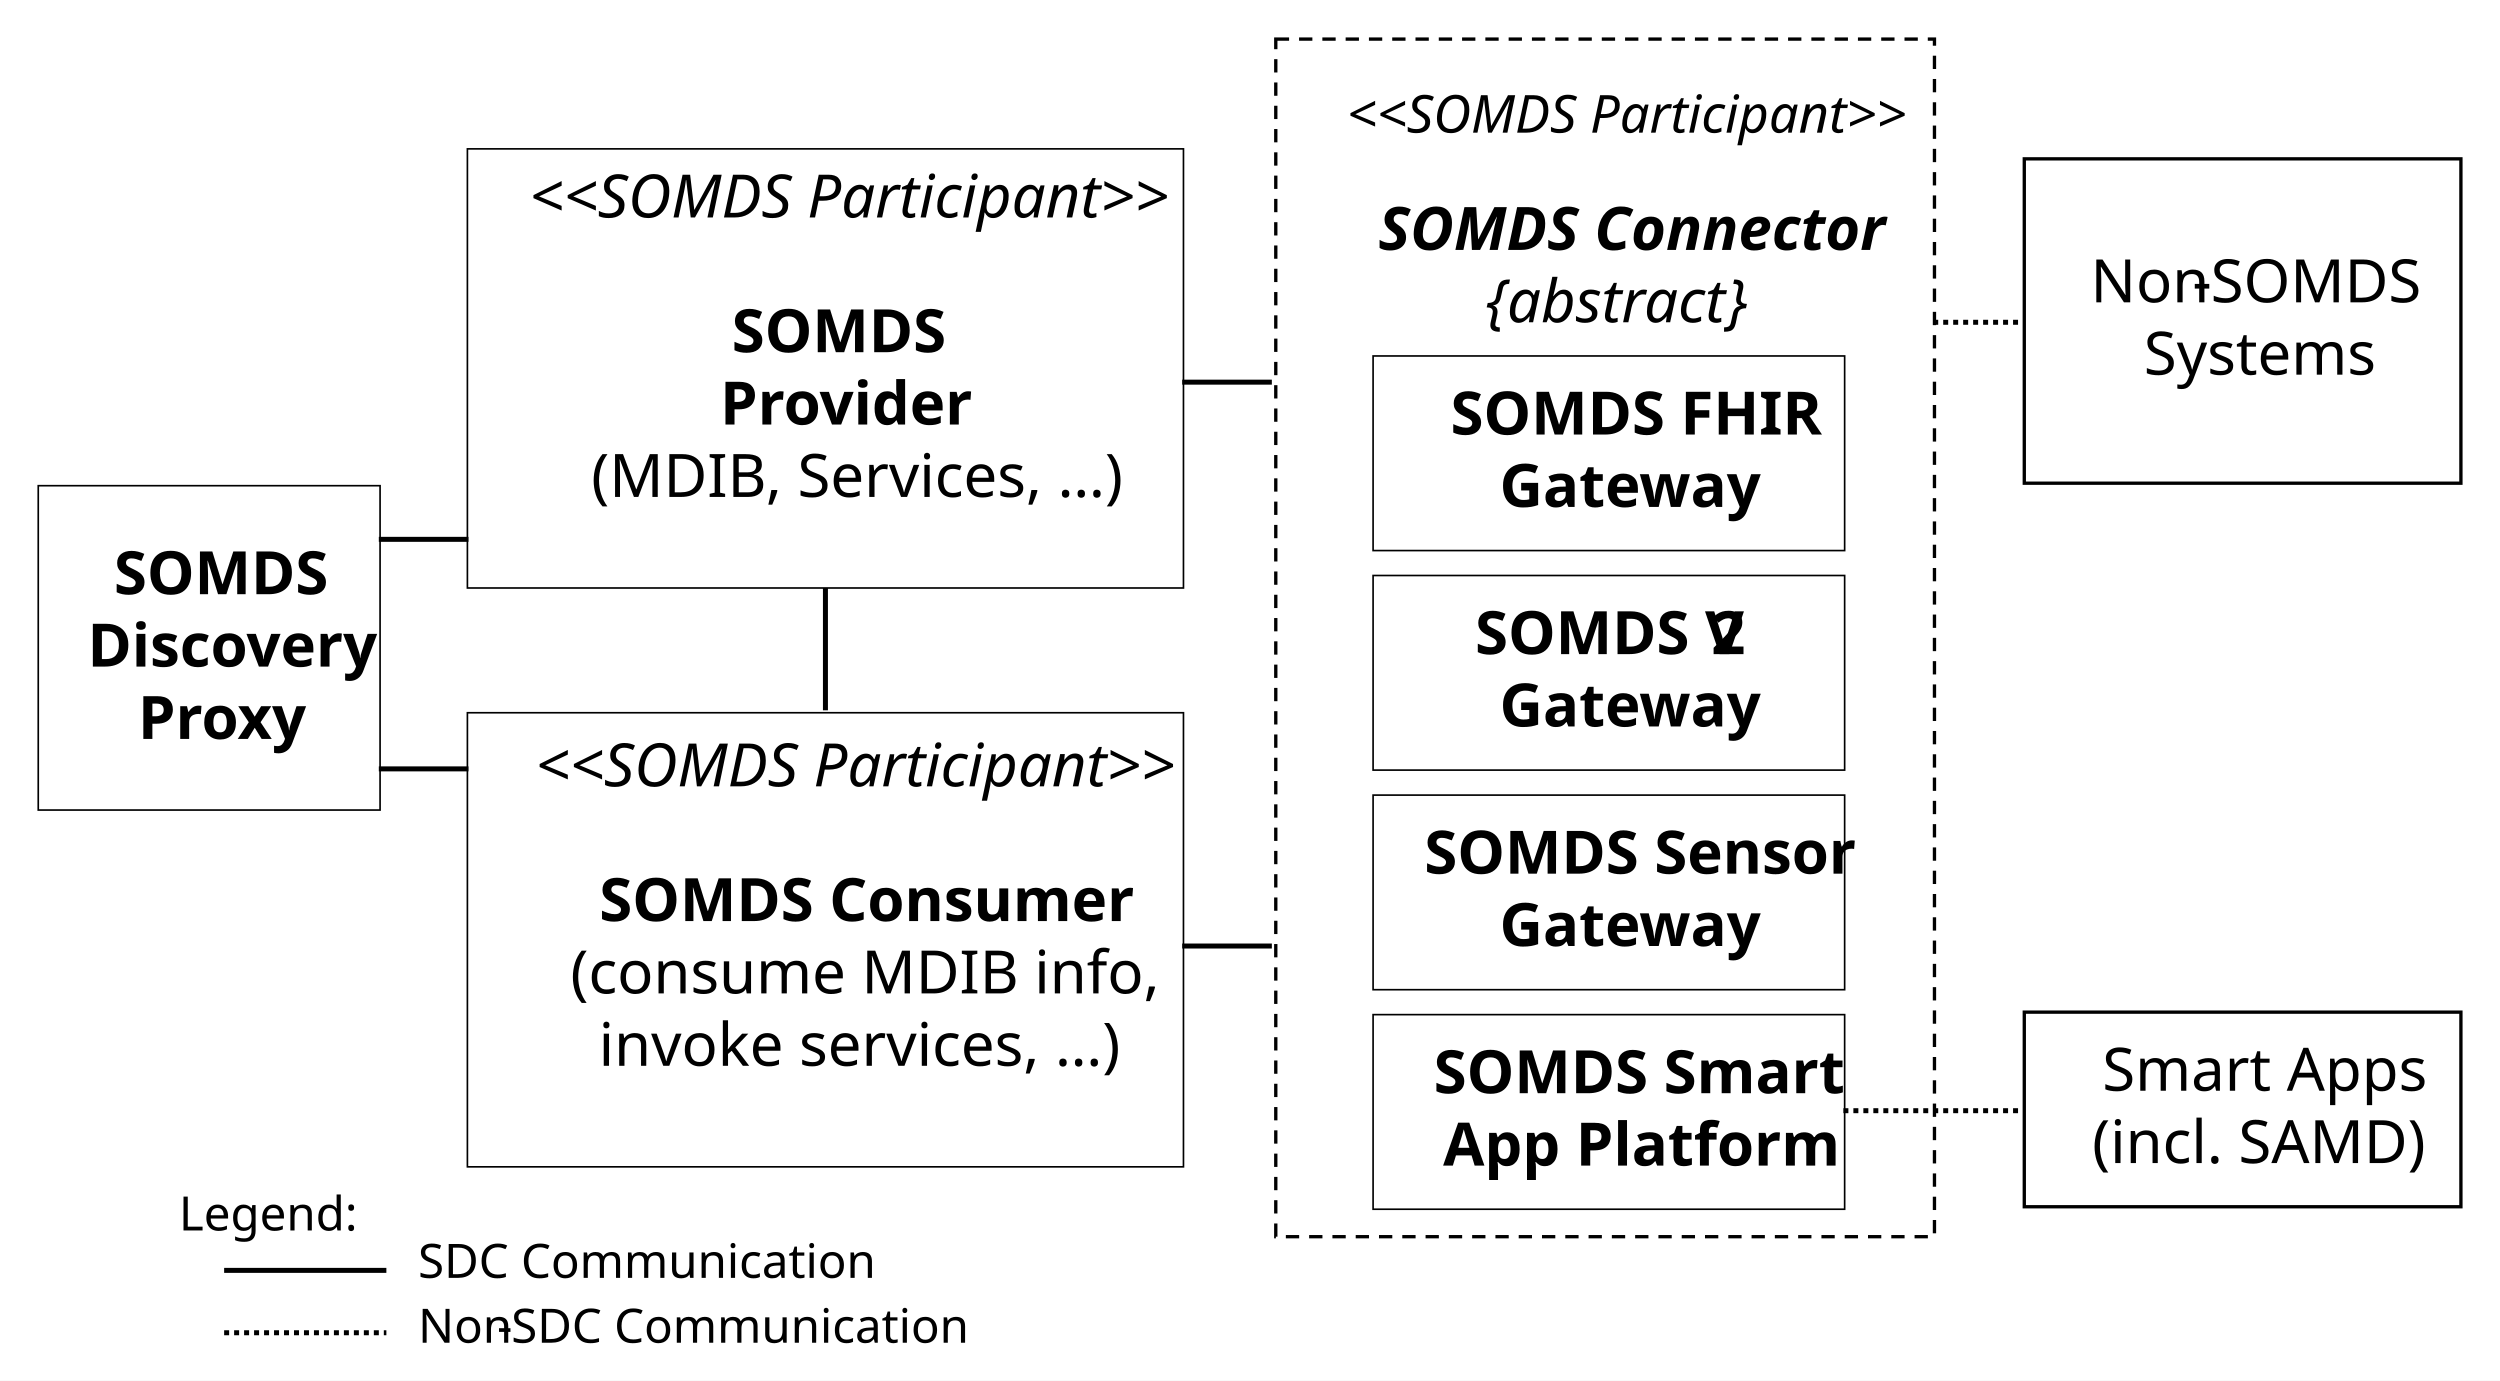
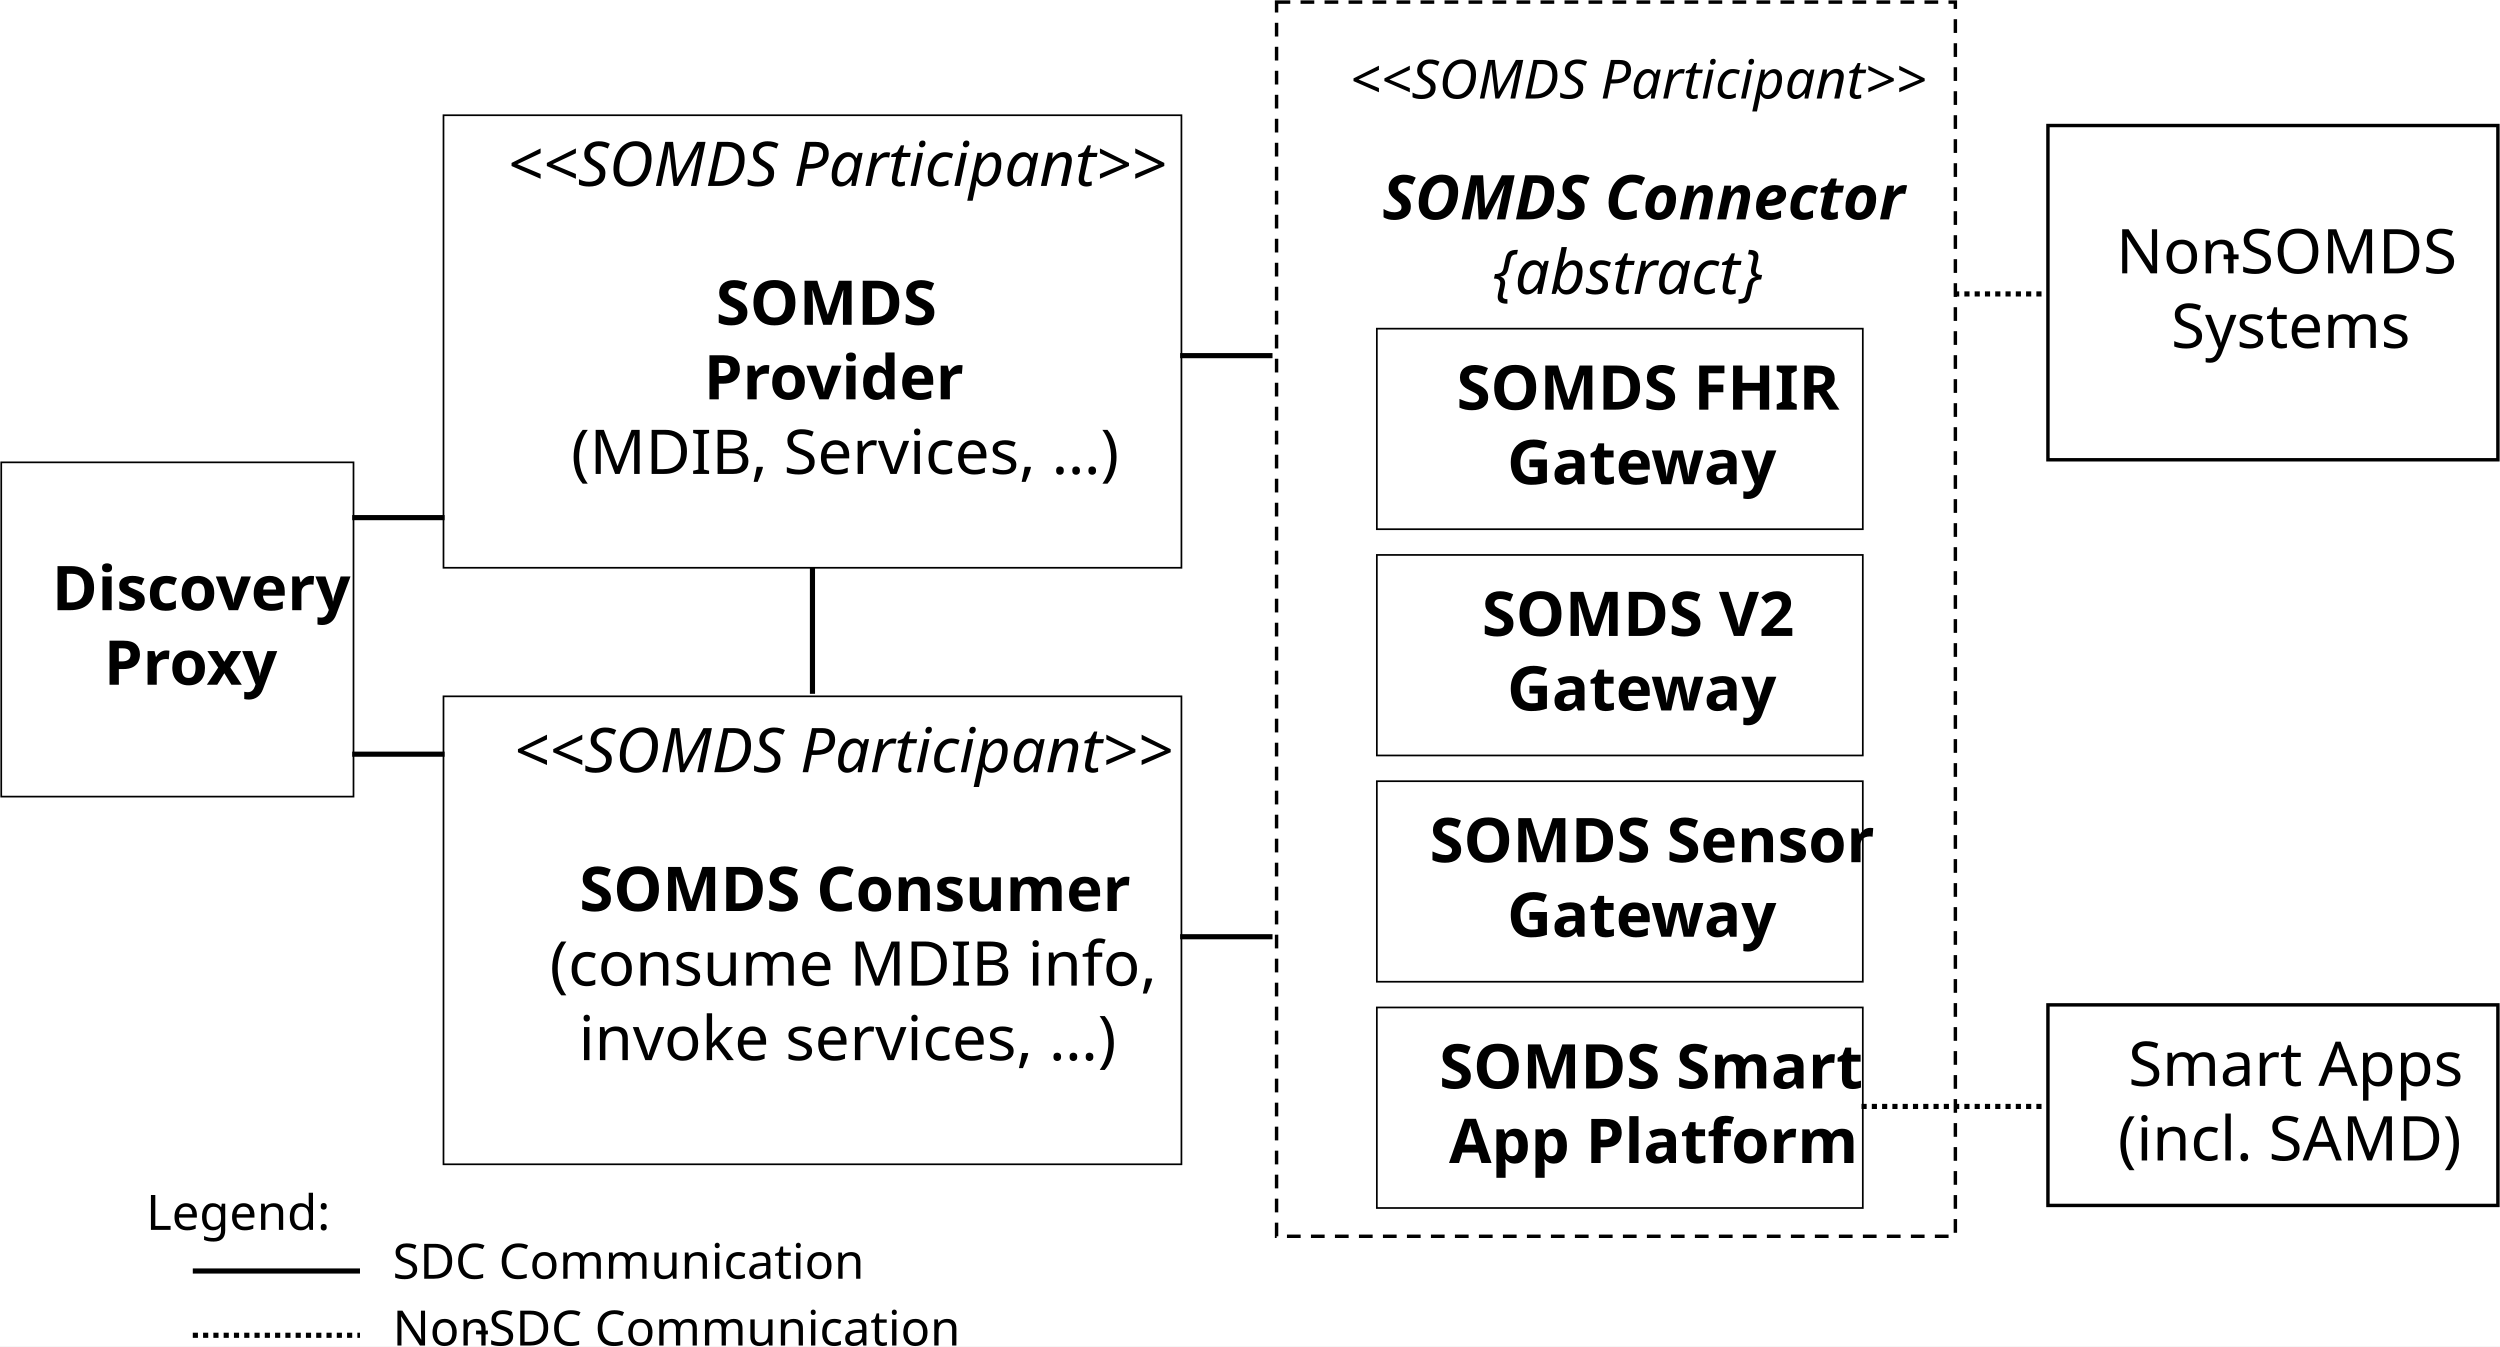
- <svg xmlns="http://www.w3.org/2000/svg" width="1002" height="553.343" overflow="hidden" version="1.1" id="svg120">
-   <defs id="defs124" />
-   <g id="g118" transform="translate(-145.1667,-98.83334)">
-     <rect style="fill:#ffffff" id="rect308" width="1017.495" height="565.662" x="139.359" y="95.349" />
+ <svg xmlns="http://www.w3.org/2000/svg" width="972.3" height="523.643" overflow="hidden" version="1.1" id="svg116">
+   <defs id="defs120" />
+   <g id="g114" transform="translate(-160.0167,-113.6833)">
+     <rect style="fill:#ffffff" id="rect384" width="996.588" height="547.078" x="148.401" y="104.391" />
    <rect x="695.5" y="241.5" width="189" height="78" fill="#ffffff" id="rect4" />
    <path d="m 695.167,241.167 h 189.666 v 78.666 H 695.167 Z m 0.666,78.333 -0.333,-0.333 h 189 l -0.333,0.333 v -78 l 0.333,0.333 h -189 l 0.333,-0.333 z" id="path6" />
    <text font-family="Calibri, Calibri_MSFontService, sans-serif" font-weight="700" font-size="24px" transform="translate(726.526,273)" id="text8">SOMDS FHIR</text>
    <text font-family="Calibri, Calibri_MSFontService, sans-serif" font-weight="700" font-size="24px" transform="translate(746.193,302)" id="text10">Gateway</text>
    <rect x="956.5" y="162.5" width="175" height="130" stroke="#000000" stroke-width="1.333" stroke-miterlimit="8" fill="none" id="rect12" />
    <text font-family="Calibri, Calibri_MSFontService, sans-serif" font-weight="400" font-size="24px" transform="translate(983.047,220)" id="text14">Non</text>
    <text font-family="Calibri, Calibri_MSFontService, sans-serif" font-weight="400" font-size="24px" transform="translate(1023.88,220)" id="text16">-</text>
    <text font-family="Calibri, Calibri_MSFontService, sans-serif" font-weight="400" font-size="24px" transform="translate(1031.21,220)" id="text18">SOMDS</text>
    <text font-family="Calibri, Calibri_MSFontService, sans-serif" font-weight="400" font-size="24px" transform="translate(1004.4,249)" id="text20">Systems</text>
    <path d="m 476,334 v 49.524" stroke="#000000" stroke-width="2" stroke-miterlimit="8" fill="none" fill-rule="evenodd" id="path22" />
    <rect x="695.5" y="329.5" width="189" height="78" fill="#ffffff" id="rect24" />
    <path d="m 695.167,329.167 h 189.666 v 78.666 H 695.167 Z m 0.666,78.333 -0.333,-0.333 h 189 l -0.333,0.333 v -78 l 0.333,0.333 h -189 l 0.333,-0.333 z" id="path26" />
-     <text font-family="Calibri, Calibri_MSFontService, sans-serif" font-weight="700" font-size="24px" transform="translate(736.36,361)" id="text28">SOMDS V</text>
-     <text font-family="Calibri, Calibri_MSFontService, sans-serif" font-weight="700" font-size="24px" transform="translate(831.026,361)" id="text30">2</text>
-     <text font-family="Calibri, Calibri_MSFontService, sans-serif" font-weight="700" font-size="24px" transform="translate(746.193,390)" id="text32">Gateway</text>
-     <rect x="656.5" y="114.5" width="264" height="480" stroke="#000000" stroke-width="1.333" stroke-miterlimit="8" stroke-dasharray="5.333, 4" fill="none" id="rect34" />
-     <text font-family="Calibri, Calibri_MSFontService, sans-serif" font-style="italic" font-weight="700" font-size="24px" transform="translate(697.621,199)" id="text36">SOMDS Connector</text>
-     <text font-family="Calibri, Calibri_MSFontService, sans-serif" font-style="italic" font-weight="400" font-size="24px" transform="translate(740.767,228)" id="text38">{abstract}</text>
-     <rect x="695.5" y="417.5" width="189" height="78" fill="#ffffff" id="rect40" />
-     <path d="m 695.167,417.167 h 189.666 v 78.666 H 695.167 Z m 0.666,78.333 -0.333,-0.333 h 189 l -0.333,0.333 v -78 l 0.333,0.333 h -189 l 0.333,-0.333 z" id="path42" />
-     <text font-family="Calibri, Calibri_MSFontService, sans-serif" font-weight="700" font-size="24px" transform="translate(716.026,449)" id="text44">SOMDS Sensor</text>
-     <text font-family="Calibri, Calibri_MSFontService, sans-serif" font-weight="700" font-size="24px" transform="translate(746.193,478)" id="text46">Gateway</text>
-     <rect x="695.5" y="505.5" width="189" height="78" fill="#ffffff" id="rect48" />
-     <path d="m 695.167,505.167 h 189.666 v 78.666 H 695.167 Z m 0.666,78.333 -0.333,-0.333 h 189 l -0.333,0.333 v -78 l 0.333,0.333 h -189 l 0.333,-0.333 z" id="path50" />
-     <text font-family="Calibri, Calibri_MSFontService, sans-serif" font-weight="700" font-size="24px" transform="translate(719.776,537)" id="text52">SOMDS Smart</text>
-     <text font-family="Calibri, Calibri_MSFontService, sans-serif" font-weight="700" font-size="24px" transform="translate(723.563,566)" id="text54">App Platform</text>
-     <rect x="956.5" y="504.5" width="175" height="78" stroke="#000000" stroke-width="1.333" stroke-miterlimit="8" fill="none" id="rect56" />
-     <text font-family="Calibri, Calibri_MSFontService, sans-serif" font-weight="400" font-size="24px" transform="translate(987.77,536)" id="text58">Smart Apps</text>
-     <text font-family="Calibri, Calibri_MSFontService, sans-serif" font-weight="400" font-size="24px" transform="translate(983.717,565)" id="text60">(incl. SAMD)</text>
-     <rect x="332.5" y="158.5" width="287" height="176" stroke="#000000" stroke-width="0.667" stroke-miterlimit="8" fill="#ffffff" id="rect62" />
-     <text font-family="Calibri, Calibri_MSFontService, sans-serif" font-weight="700" font-size="24px" transform="translate(438.433,240)" id="text64">SOMDS</text>
-     <text font-family="Calibri, Calibri_MSFontService, sans-serif" font-weight="700" font-size="24px" transform="translate(433.78,269)" id="text66">Provider</text>
-     <text font-family="Calibri, Calibri_MSFontService, sans-serif" font-weight="400" font-size="24px" transform="translate(382.153,298)" id="text68">(MDIB, Services, …)</text>
-     <text font-family="Calibri, Calibri_MSFontService, sans-serif" font-style="italic" font-weight="400" font-size="24px" transform="translate(357.284,186)" id="text70">&lt;&lt;SOMDS Participant&gt;&gt;</text>
-     <rect x="332.5" y="384.5" width="287" height="182" stroke="#000000" stroke-width="0.667" stroke-miterlimit="8" fill="#ffffff" id="rect72" />
-     <text font-family="Calibri, Calibri_MSFontService, sans-serif" font-weight="700" font-size="24px" transform="translate(385.35,468)" id="text74">SOMDS Consumer</text>
-     <text font-family="Calibri, Calibri_MSFontService, sans-serif" font-weight="400" font-size="24px" transform="translate(373.823,497)" id="text76">(consume MDIB info,</text>
-     <text font-family="Calibri, Calibri_MSFontService, sans-serif" font-weight="400" font-size="24px" transform="translate(385.103,526)" id="text78">invoke services, …)</text>
-     <text font-family="Calibri, Calibri_MSFontService, sans-serif" font-style="italic" font-weight="400" font-size="24px" transform="translate(359.767,414)" id="text80">&lt;&lt;SOMDS Participant&gt;&gt;</text>
-     <text font-family="Calibri, Calibri_MSFontService, sans-serif" font-style="italic" font-weight="400" font-size="21px" transform="translate(684.954,152)" id="text82">&lt;&lt;SOMDS Participant&gt;&gt;</text>
-     <text font-family="Calibri, Calibri_MSFontService, sans-serif" font-weight="400" font-size="19px" transform="translate(216.873,592)" id="text84">Legend:</text>
-     <path d="m 235,608 h 65.024" stroke="#000000" stroke-width="2" stroke-miterlimit="8" fill="none" fill-rule="evenodd" id="path86" />
-     <path d="m 235,633 h 65.024" stroke="#000000" stroke-width="2" stroke-miterlimit="8" stroke-dasharray="2, 2" fill="none" fill-rule="evenodd" id="path88" />
-     <text font-family="Calibri, Calibri_MSFontService, sans-serif" font-weight="400" font-size="19px" transform="translate(312.733,611)" id="text90">SDC Communication</text>
-     <text font-family="Calibri, Calibri_MSFontService, sans-serif" font-weight="400" font-size="19px" transform="translate(312.733,637)" id="text92">Non</text>
-     <text font-family="Calibri, Calibri_MSFontService, sans-serif" font-weight="400" font-size="19px" transform="translate(344.399,637)" id="text94">-</text>
-     <text font-family="Calibri, Calibri_MSFontService, sans-serif" font-weight="400" font-size="19px" transform="translate(350.066,637)" id="text96">SDC Communication</text>
-     <rect x="160.5" y="293.5" width="137" height="130" stroke="#000000" stroke-width="0.667" stroke-miterlimit="8" fill="#ffffff" id="rect98" />
-     <text font-family="Calibri, Calibri_MSFontService, sans-serif" font-weight="700" font-size="24px" transform="translate(190.821,337)" id="text100">SOMDS</text>
-     <text font-family="Calibri, Calibri_MSFontService, sans-serif" font-weight="700" font-size="24px" transform="translate(180.228,366)" id="text102">Discovery</text>
-     <text font-family="Calibri, Calibri_MSFontService, sans-serif" font-weight="700" font-size="24px" transform="translate(200.461,395)" id="text104">Proxy</text>
-     <path d="m 297,315 h 35.921" stroke="#000000" stroke-width="2" stroke-miterlimit="8" fill="none" fill-rule="evenodd" id="path106" />
-     <path d="m 297,407 h 35.921" stroke="#000000" stroke-width="2" stroke-miterlimit="8" fill="none" fill-rule="evenodd" id="path108" />
-     <path d="m 619,252 h 35.921" stroke="#000000" stroke-width="2" stroke-miterlimit="8" fill="none" fill-rule="evenodd" id="path110" />
-     <path d="m 619,478 h 35.921" stroke="#000000" stroke-width="2" stroke-miterlimit="8" fill="none" fill-rule="evenodd" id="path112" />
-     <path d="m 920,228 h 35.921" stroke="#000000" stroke-width="2" stroke-miterlimit="8" stroke-dasharray="2, 2" fill="none" fill-rule="evenodd" id="path114" />
-     <path d="m 884,544 h 71.842" stroke="#000000" stroke-width="2" stroke-miterlimit="8" stroke-dasharray="2, 2" fill="none" fill-rule="evenodd" id="path116" />
+     <text font-family="Calibri, Calibri_MSFontService, sans-serif" font-weight="700" font-size="24px" transform="translate(736.36,361)" id="text28">SOMDS V2</text>
+     <text font-family="Calibri, Calibri_MSFontService, sans-serif" font-weight="700" font-size="24px" transform="translate(746.193,390)" id="text30">Gateway</text>
+     <rect x="656.5" y="114.5" width="264" height="480" stroke="#000000" stroke-width="1.333" stroke-miterlimit="8" stroke-dasharray="5.333, 4" fill="none" id="rect32" />
+     <text font-family="Calibri, Calibri_MSFontService, sans-serif" font-style="italic" font-weight="700" font-size="24px" transform="translate(697.621,199)" id="text34">SOMDS Connector</text>
+     <text font-family="Calibri, Calibri_MSFontService, sans-serif" font-style="italic" font-weight="400" font-size="24px" transform="translate(740.767,228)" id="text36">{abstract}</text>
+     <rect x="695.5" y="417.5" width="189" height="78" fill="#ffffff" id="rect38" />
+     <path d="m 695.167,417.167 h 189.666 v 78.666 H 695.167 Z m 0.666,78.333 -0.333,-0.333 h 189 l -0.333,0.333 v -78 l 0.333,0.333 h -189 l 0.333,-0.333 z" id="path40" />
+     <text font-family="Calibri, Calibri_MSFontService, sans-serif" font-weight="700" font-size="24px" transform="translate(716.026,449)" id="text42">SOMDS Sensor</text>
+     <text font-family="Calibri, Calibri_MSFontService, sans-serif" font-weight="700" font-size="24px" transform="translate(746.193,478)" id="text44">Gateway</text>
+     <rect x="695.5" y="505.5" width="189" height="78" fill="#ffffff" id="rect46" />
+     <path d="m 695.167,505.167 h 189.666 v 78.666 H 695.167 Z m 0.666,78.333 -0.333,-0.333 h 189 l -0.333,0.333 v -78 l 0.333,0.333 h -189 l 0.333,-0.333 z" id="path48" />
+     <text font-family="Calibri, Calibri_MSFontService, sans-serif" font-weight="700" font-size="24px" transform="translate(719.776,537)" id="text50">SOMDS Smart</text>
+     <text font-family="Calibri, Calibri_MSFontService, sans-serif" font-weight="700" font-size="24px" transform="translate(723.563,566)" id="text52">App Platform</text>
+     <rect x="956.5" y="504.5" width="175" height="78" stroke="#000000" stroke-width="1.333" stroke-miterlimit="8" fill="none" id="rect54" />
+     <text font-family="Calibri, Calibri_MSFontService, sans-serif" font-weight="400" font-size="24px" transform="translate(987.77,536)" id="text56">Smart Apps</text>
+     <text font-family="Calibri, Calibri_MSFontService, sans-serif" font-weight="400" font-size="24px" transform="translate(983.717,565)" id="text58">(incl. SAMD)</text>
+     <rect x="332.5" y="158.5" width="287" height="176" stroke="#000000" stroke-width="0.667" stroke-miterlimit="8" fill="#ffffff" id="rect60" />
+     <text font-family="Calibri, Calibri_MSFontService, sans-serif" font-weight="700" font-size="24px" transform="translate(438.433,240)" id="text62">SOMDS</text>
+     <text font-family="Calibri, Calibri_MSFontService, sans-serif" font-weight="700" font-size="24px" transform="translate(433.78,269)" id="text64">Provider</text>
+     <text font-family="Calibri, Calibri_MSFontService, sans-serif" font-weight="400" font-size="24px" transform="translate(382.153,298)" id="text66">(MDIB, Services, …)</text>
+     <text font-family="Calibri, Calibri_MSFontService, sans-serif" font-style="italic" font-weight="400" font-size="24px" transform="translate(357.284,186)" id="text68">&lt;&lt;SOMDS Participant&gt;&gt;</text>
+     <rect x="332.5" y="384.5" width="287" height="182" stroke="#000000" stroke-width="0.667" stroke-miterlimit="8" fill="#ffffff" id="rect70" />
+     <text font-family="Calibri, Calibri_MSFontService, sans-serif" font-weight="700" font-size="24px" transform="translate(385.35,468)" id="text72">SOMDS Consumer</text>
+     <text font-family="Calibri, Calibri_MSFontService, sans-serif" font-weight="400" font-size="24px" transform="translate(373.823,497)" id="text74">(consume MDIB info,</text>
+     <text font-family="Calibri, Calibri_MSFontService, sans-serif" font-weight="400" font-size="24px" transform="translate(385.103,526)" id="text76">invoke services, …)</text>
+     <text font-family="Calibri, Calibri_MSFontService, sans-serif" font-style="italic" font-weight="400" font-size="24px" transform="translate(359.767,414)" id="text78">&lt;&lt;SOMDS Participant&gt;&gt;</text>
+     <text font-family="Calibri, Calibri_MSFontService, sans-serif" font-style="italic" font-weight="400" font-size="21px" transform="translate(684.954,152)" id="text80">&lt;&lt;SOMDS Participant&gt;&gt;</text>
+     <text font-family="Calibri, Calibri_MSFontService, sans-serif" font-weight="400" font-size="19px" transform="translate(216.873,592)" id="text82">Legend:</text>
+     <path d="m 235,608 h 65.024" stroke="#000000" stroke-width="2" stroke-miterlimit="8" fill="none" fill-rule="evenodd" id="path84" />
+     <path d="m 235,633 h 65.024" stroke="#000000" stroke-width="2" stroke-miterlimit="8" stroke-dasharray="2, 2" fill="none" fill-rule="evenodd" id="path86" />
+     <text font-family="Calibri, Calibri_MSFontService, sans-serif" font-weight="400" font-size="19px" transform="translate(312.733,611)" id="text88">SDC Communication</text>
+     <text font-family="Calibri, Calibri_MSFontService, sans-serif" font-weight="400" font-size="19px" transform="translate(312.733,637)" id="text90">Non</text>
+     <text font-family="Calibri, Calibri_MSFontService, sans-serif" font-weight="400" font-size="19px" transform="translate(344.399,637)" id="text92">-</text>
+     <text font-family="Calibri, Calibri_MSFontService, sans-serif" font-weight="400" font-size="19px" transform="translate(350.066,637)" id="text94">SDC Communication</text>
+     <rect x="160.5" y="293.5" width="137" height="130" stroke="#000000" stroke-width="0.667" stroke-miterlimit="8" fill="#ffffff" id="rect96" />
+     <text font-family="Calibri, Calibri_MSFontService, sans-serif" font-weight="700" font-size="24px" transform="translate(180.228,351)" id="text98">Discovery</text>
+     <text font-family="Calibri, Calibri_MSFontService, sans-serif" font-weight="700" font-size="24px" transform="translate(200.461,380)" id="text100">Proxy</text>
+     <path d="m 297,315 h 35.921" stroke="#000000" stroke-width="2" stroke-miterlimit="8" fill="none" fill-rule="evenodd" id="path102" />
+     <path d="m 297,407 h 35.921" stroke="#000000" stroke-width="2" stroke-miterlimit="8" fill="none" fill-rule="evenodd" id="path104" />
+     <path d="m 619,252 h 35.921" stroke="#000000" stroke-width="2" stroke-miterlimit="8" fill="none" fill-rule="evenodd" id="path106" />
+     <path d="m 619,478 h 35.921" stroke="#000000" stroke-width="2" stroke-miterlimit="8" fill="none" fill-rule="evenodd" id="path108" />
+     <path d="m 920,228 h 35.921" stroke="#000000" stroke-width="2" stroke-miterlimit="8" stroke-dasharray="2, 2" fill="none" fill-rule="evenodd" id="path110" />
+     <path d="m 884,544 h 71.842" stroke="#000000" stroke-width="2" stroke-miterlimit="8" stroke-dasharray="2, 2" fill="none" fill-rule="evenodd" id="path112" />
  </g>
</svg>
